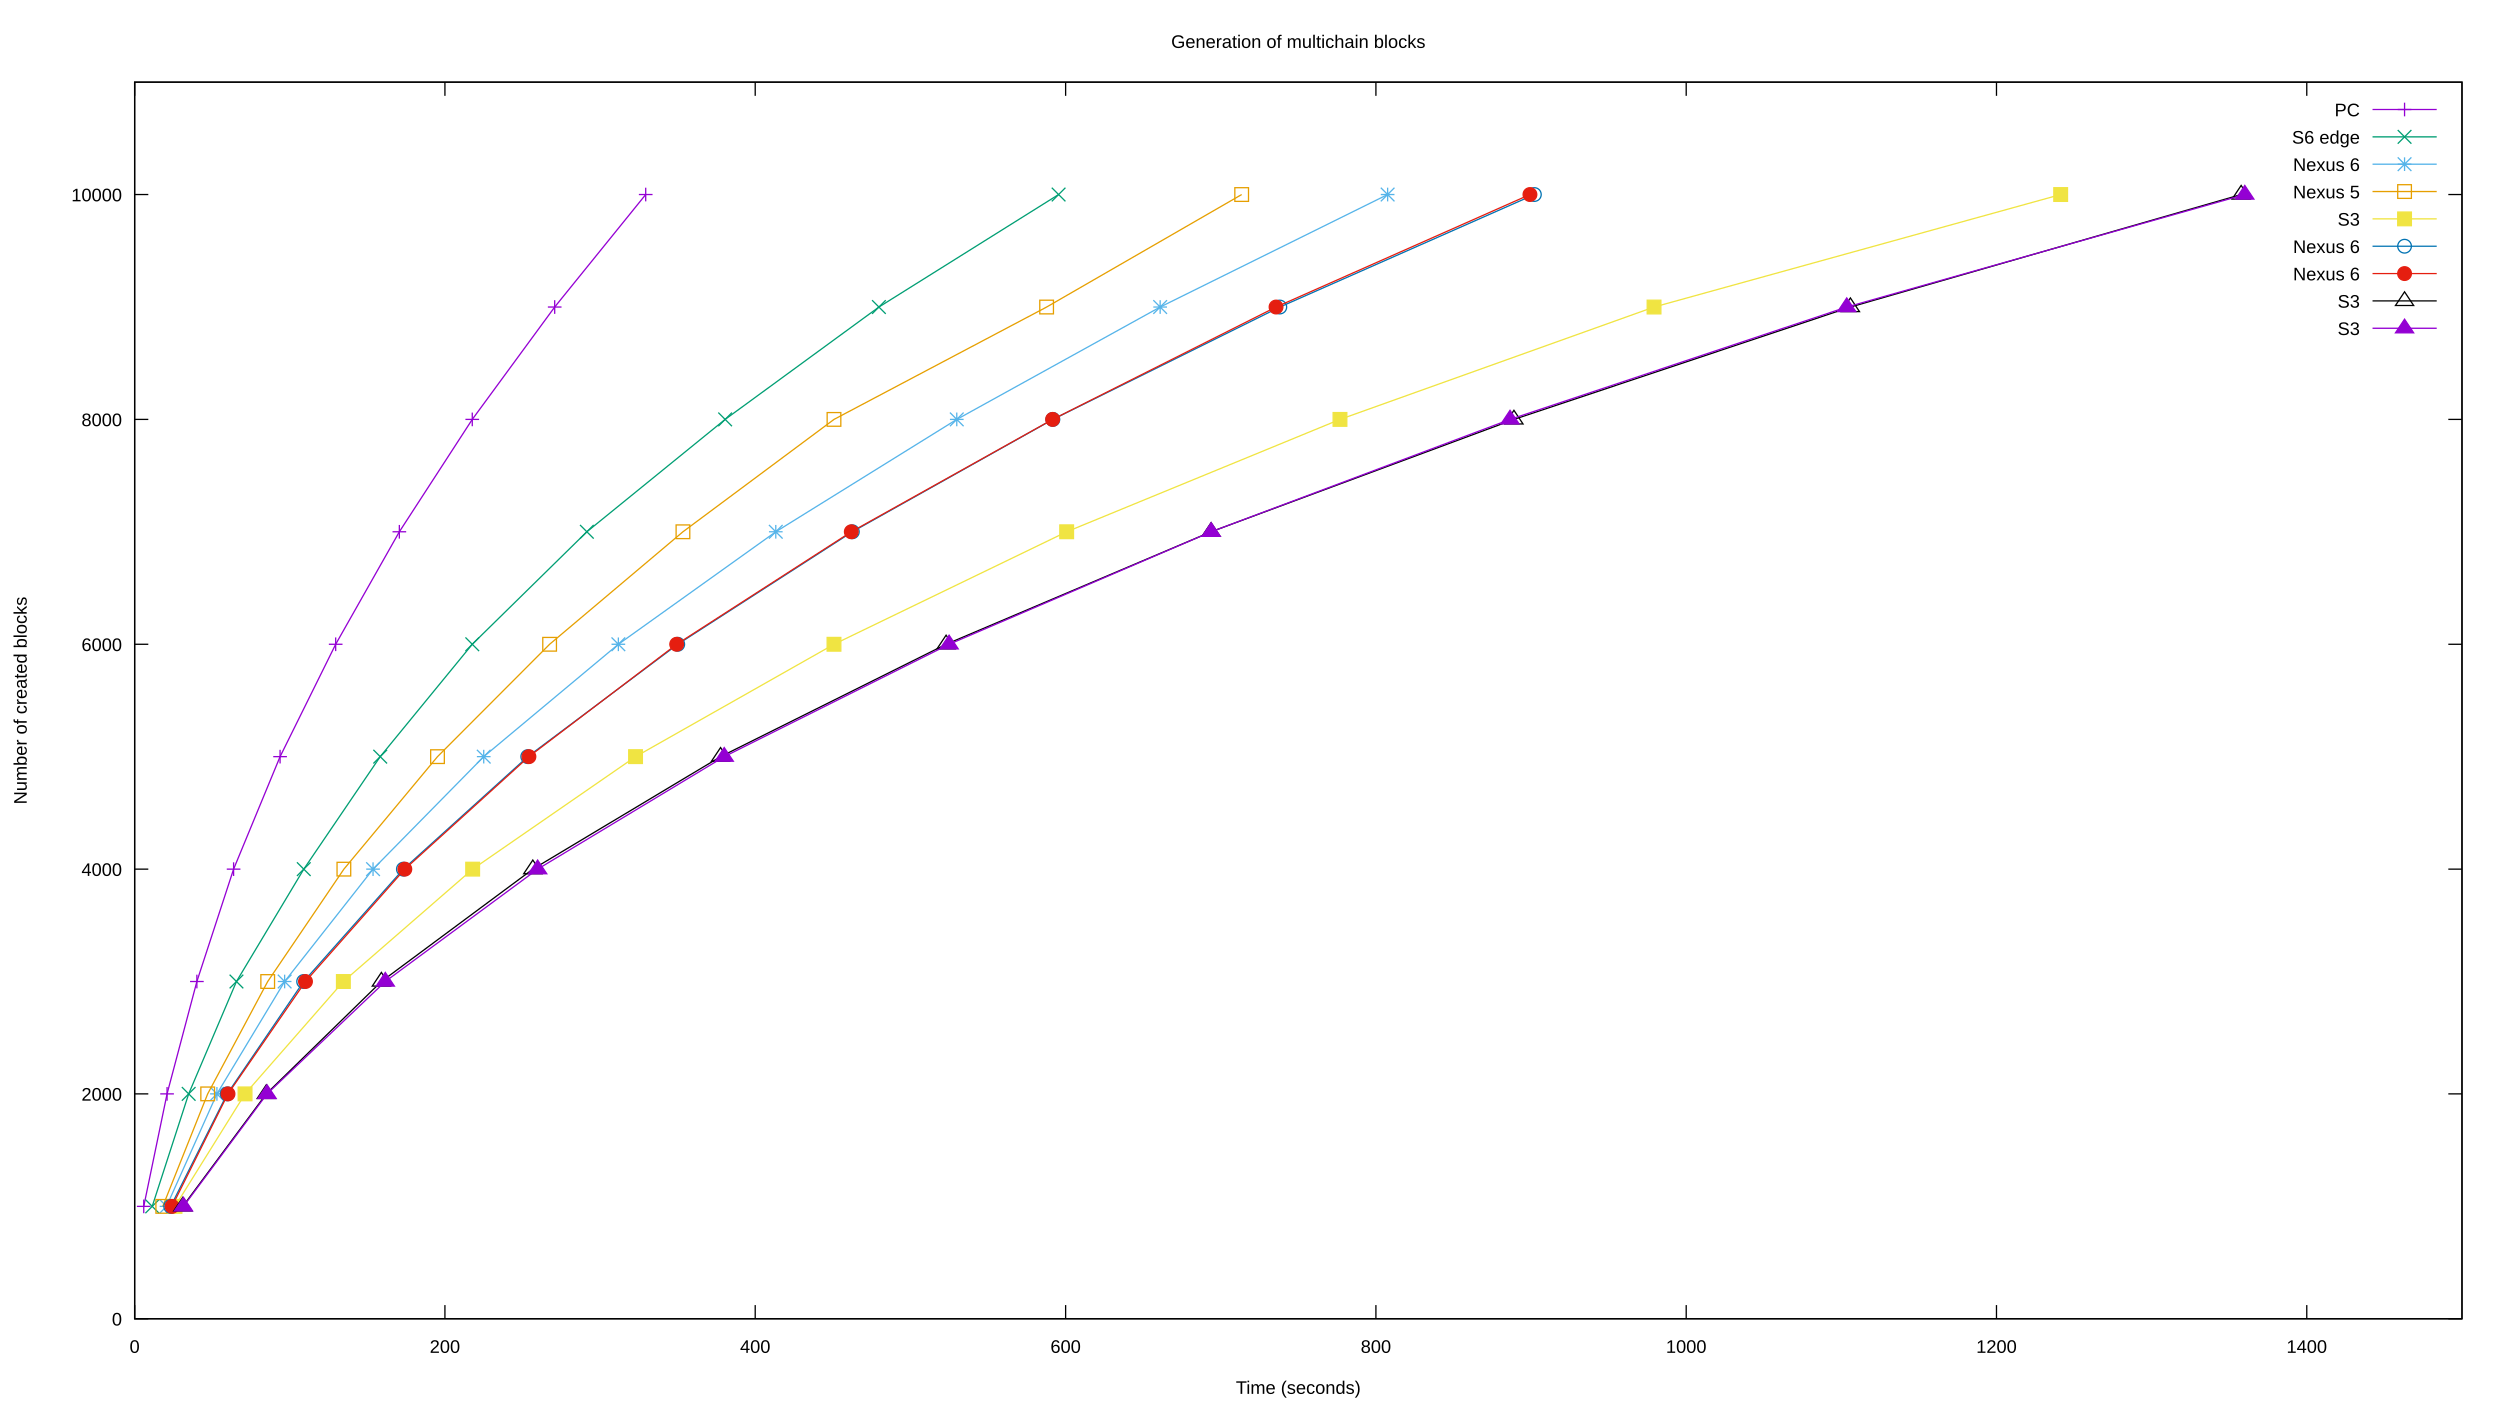
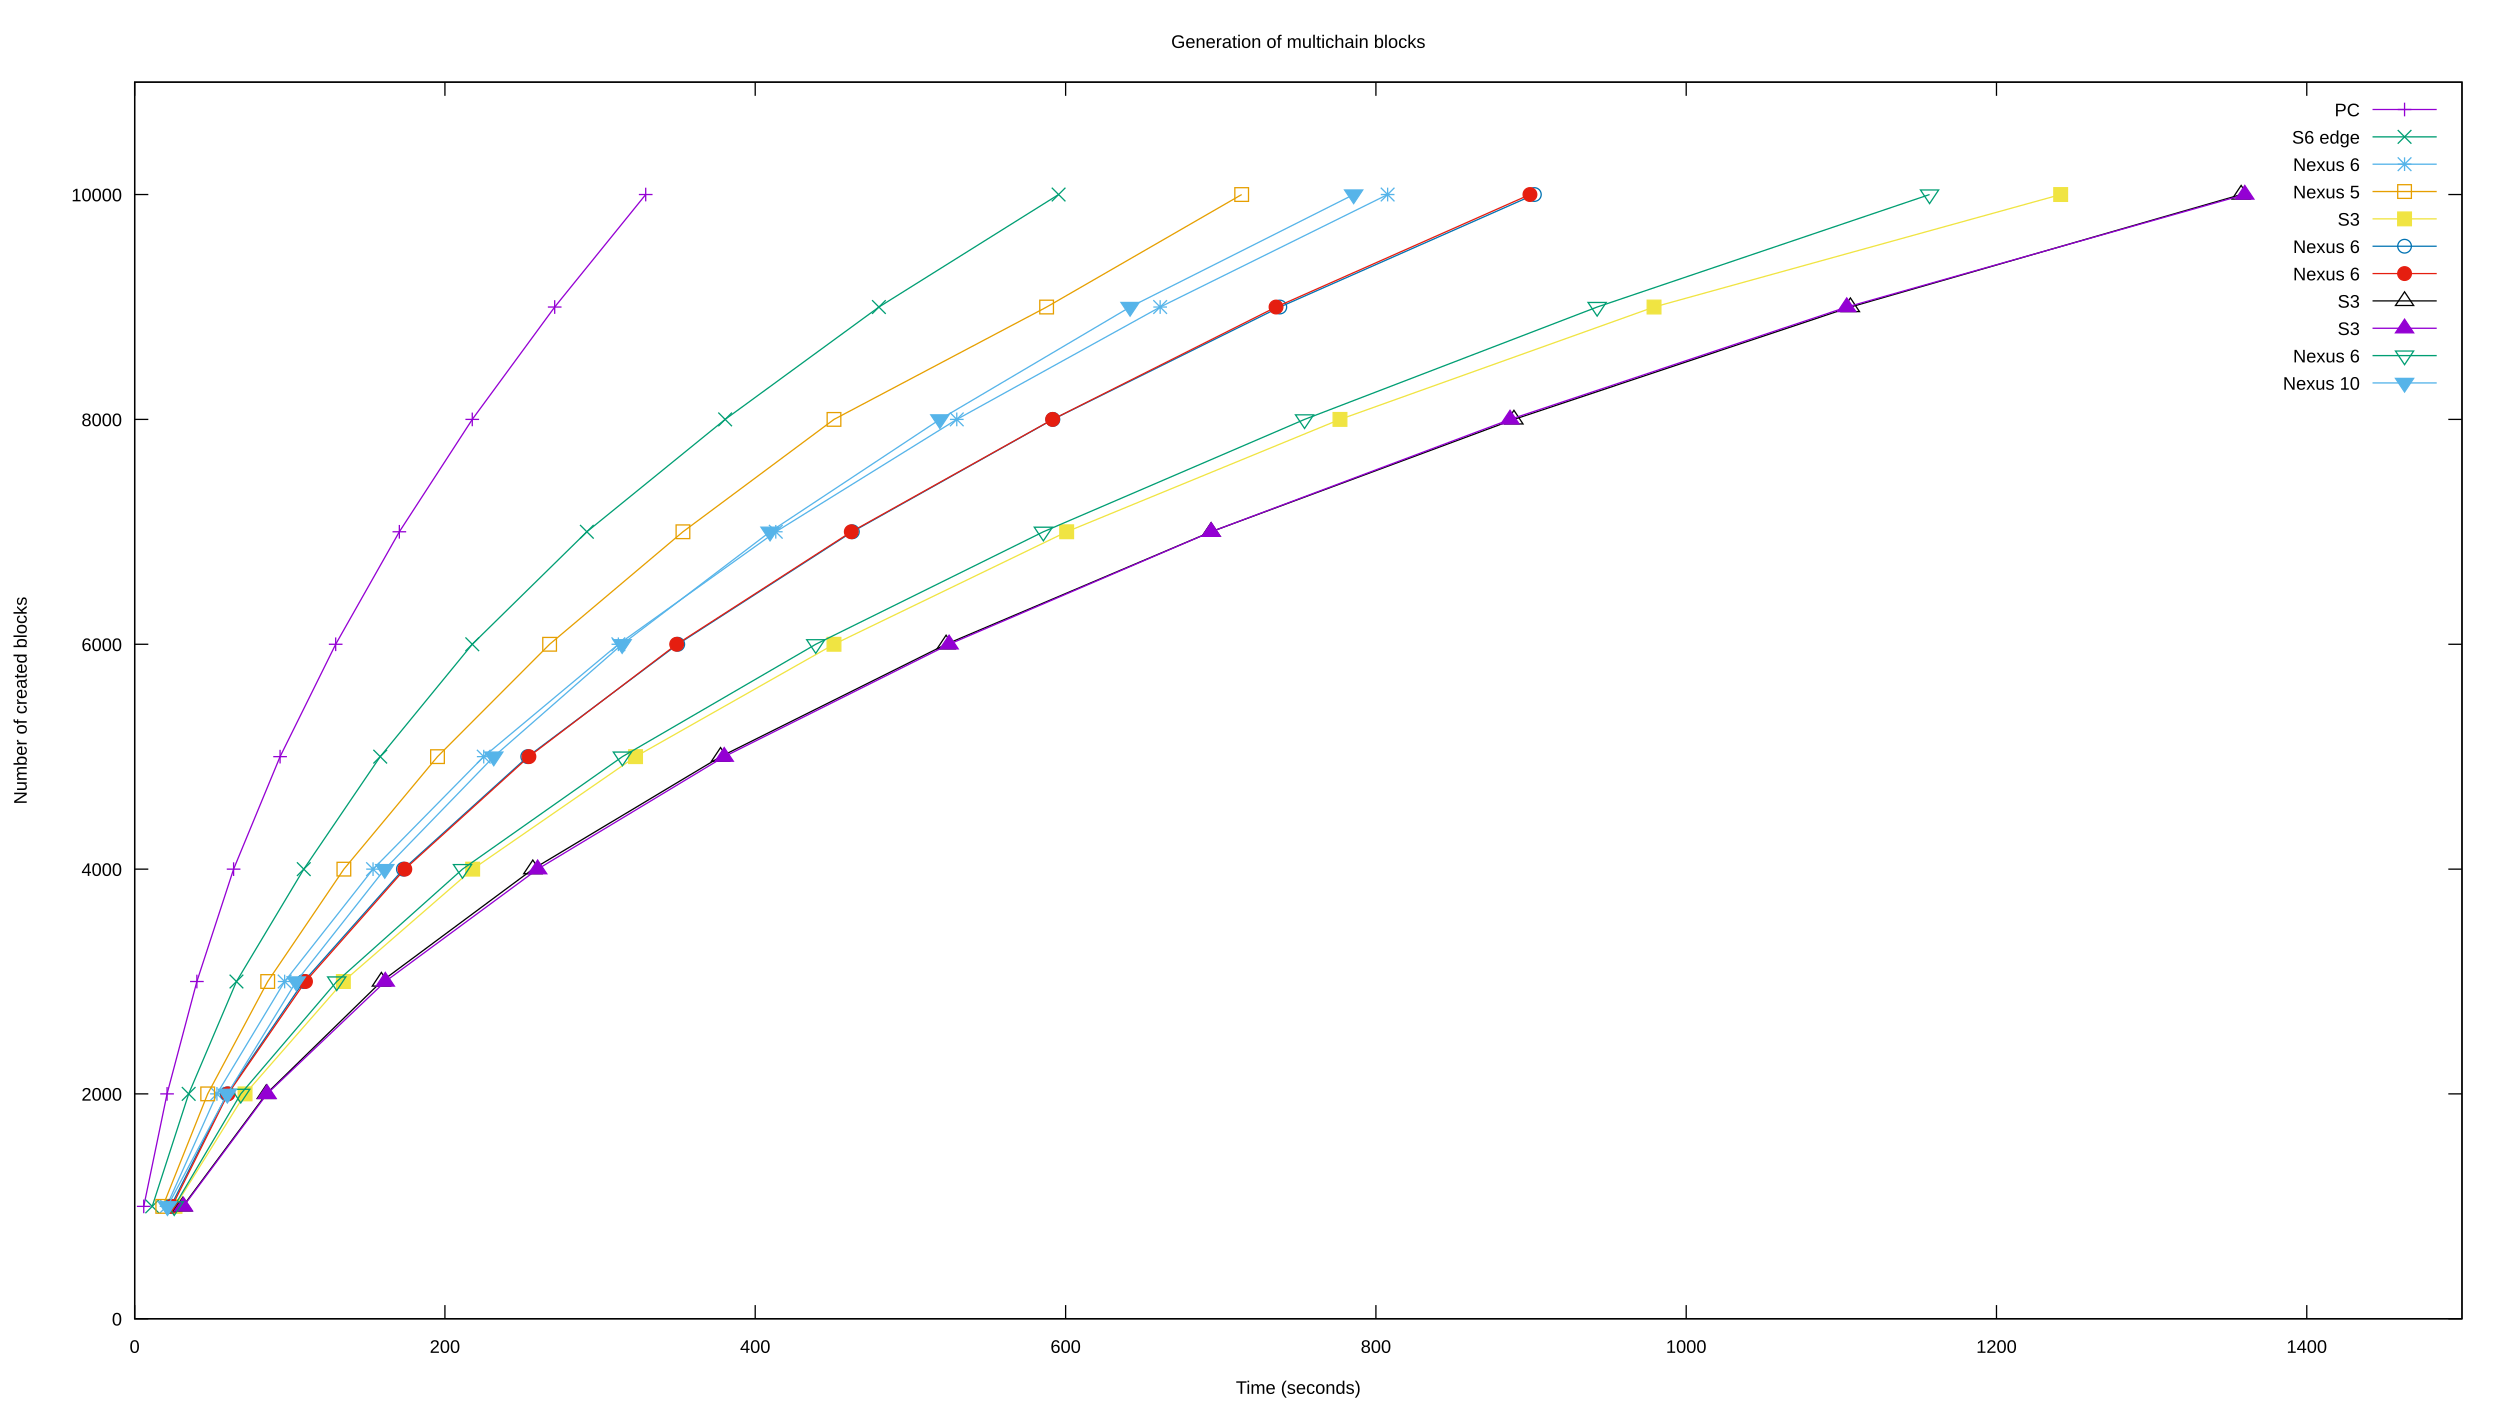
<svg xmlns="http://www.w3.org/2000/svg" xmlns:xlink="http://www.w3.org/1999/xlink" width="1920" height="1080" viewBox="0 0 1920 1080">
  <g id="gnuplot_canvas">
    <rect x="0" y="0" width="1920" height="1080" fill="none" />
    <defs>
      <circle id="gpDot" r="0.5" stroke-width="0.5" />
      <path id="gpPt0" stroke-width="0.190" stroke="currentColor" d="M-1,0 h2 M0,-1 v2" />
      <path id="gpPt1" stroke-width="0.190" stroke="currentColor" d="M-1,-1 L1,1 M1,-1 L-1,1" />
      <path id="gpPt2" stroke-width="0.190" stroke="currentColor" d="M-1,0 L1,0 M0,-1 L0,1 M-1,-1 L1,1 M-1,1 L1,-1" />
      <rect id="gpPt3" stroke-width="0.190" stroke="currentColor" x="-1" y="-1" width="2" height="2" />
      <rect id="gpPt4" stroke-width="0.190" stroke="currentColor" fill="currentColor" x="-1" y="-1" width="2" height="2" />
      <circle id="gpPt5" stroke-width="0.190" stroke="currentColor" cx="0" cy="0" r="1" />
      <use xlink:href="#gpPt5" id="gpPt6" fill="currentColor" stroke="none" />
      <path id="gpPt7" stroke-width="0.190" stroke="currentColor" d="M0,-1.33 L-1.33,0.67 L1.33,0.67 z" />
      <use xlink:href="#gpPt7" id="gpPt8" fill="currentColor" stroke="none" />
      <use xlink:href="#gpPt7" id="gpPt9" stroke="currentColor" transform="rotate(180)" />
      <use xlink:href="#gpPt9" id="gpPt10" fill="currentColor" stroke="none" />
      <use xlink:href="#gpPt3" id="gpPt11" stroke="currentColor" transform="rotate(45)" />
      <use xlink:href="#gpPt11" id="gpPt12" fill="currentColor" stroke="none" />
      <path id="gpPt13" stroke-width="0.190" stroke="currentColor" d="M0,1.330 L1.265,0.411 L0.782,-1.067 L-0.782,-1.076 L-1.265,0.411 z" />
      <use xlink:href="#gpPt13" id="gpPt14" fill="currentColor" stroke="none" />
      <filter id="textbox" filterUnits="objectBoundingBox" x="0" y="0" height="1" width="1">
        <feFlood flood-color="white" flood-opacity="1" result="bgnd" />
        <feComposite in="SourceGraphic" in2="bgnd" operator="atop" />
      </filter>
      <filter id="greybox" filterUnits="objectBoundingBox" x="0" y="0" height="1" width="1">
        <feFlood flood-color="lightgrey" flood-opacity="1" result="grey" />
        <feComposite in="SourceGraphic" in2="grey" operator="atop" />
      </filter>
    </defs>
    <g fill="none" color="white" stroke="currentColor" stroke-width="1.00" stroke-linecap="butt" stroke-linejoin="miter">
</g>
    <g fill="none" color="black" stroke="currentColor" stroke-width="1.00" stroke-linecap="butt" stroke-linejoin="miter">
      <path stroke="black" d="M103.4,1012.8 L113.9,1012.8 M1890.8,1012.8 L1880.3,1012.8  " />
      <g transform="translate(93.7,1018.0)" stroke="none" fill="black" font-family="Arial" font-size="14.00" text-anchor="end">
        <text>
          <tspan font-family="Arial"> 0</tspan>
        </text>
      </g>
    </g>
    <g fill="none" color="black" stroke="currentColor" stroke-width="1.00" stroke-linecap="butt" stroke-linejoin="miter">
      <path stroke="black" d="M103.4,840.1 L113.9,840.1 M1890.8,840.1 L1880.3,840.1  " />
      <g transform="translate(93.7,845.3)" stroke="none" fill="black" font-family="Arial" font-size="14.00" text-anchor="end">
        <text>
          <tspan font-family="Arial"> 2000</tspan>
        </text>
      </g>
    </g>
    <g fill="none" color="black" stroke="currentColor" stroke-width="1.00" stroke-linecap="butt" stroke-linejoin="miter">
      <path stroke="black" d="M103.4,667.5 L113.9,667.5 M1890.8,667.5 L1880.3,667.5  " />
      <g transform="translate(93.7,672.7)" stroke="none" fill="black" font-family="Arial" font-size="14.00" text-anchor="end">
        <text>
          <tspan font-family="Arial"> 4000</tspan>
        </text>
      </g>
    </g>
    <g fill="none" color="black" stroke="currentColor" stroke-width="1.00" stroke-linecap="butt" stroke-linejoin="miter">
      <path stroke="black" d="M103.4,494.8 L113.9,494.8 M1890.8,494.8 L1880.3,494.8  " />
      <g transform="translate(93.7,500.0)" stroke="none" fill="black" font-family="Arial" font-size="14.00" text-anchor="end">
        <text>
          <tspan font-family="Arial"> 6000</tspan>
        </text>
      </g>
    </g>
    <g fill="none" color="black" stroke="currentColor" stroke-width="1.00" stroke-linecap="butt" stroke-linejoin="miter">
      <path stroke="black" d="M103.4,322.1 L113.9,322.1 M1890.8,322.1 L1880.3,322.1  " />
      <g transform="translate(93.7,327.3)" stroke="none" fill="black" font-family="Arial" font-size="14.00" text-anchor="end">
        <text>
          <tspan font-family="Arial"> 8000</tspan>
        </text>
      </g>
    </g>
    <g fill="none" color="black" stroke="currentColor" stroke-width="1.00" stroke-linecap="butt" stroke-linejoin="miter">
      <path stroke="black" d="M103.4,149.4 L113.9,149.4 M1890.8,149.4 L1880.3,149.4  " />
      <g transform="translate(93.7,154.6)" stroke="none" fill="black" font-family="Arial" font-size="14.00" text-anchor="end">
        <text>
          <tspan font-family="Arial"> 10000</tspan>
        </text>
      </g>
    </g>
    <g fill="none" color="black" stroke="currentColor" stroke-width="1.00" stroke-linecap="butt" stroke-linejoin="miter">
      <path stroke="black" d="M103.4,1012.8 L103.4,1002.3 M103.4,63.1 L103.4,73.6  " />
      <g transform="translate(103.4,1039.0)" stroke="none" fill="black" font-family="Arial" font-size="14.00" text-anchor="middle">
        <text>
          <tspan font-family="Arial"> 0</tspan>
        </text>
      </g>
    </g>
    <g fill="none" color="black" stroke="currentColor" stroke-width="1.00" stroke-linecap="butt" stroke-linejoin="miter">
      <path stroke="black" d="M341.7,1012.8 L341.7,1002.3 M341.7,63.1 L341.7,73.6  " />
      <g transform="translate(341.7,1039.0)" stroke="none" fill="black" font-family="Arial" font-size="14.00" text-anchor="middle">
        <text>
          <tspan font-family="Arial"> 200</tspan>
        </text>
      </g>
    </g>
    <g fill="none" color="black" stroke="currentColor" stroke-width="1.00" stroke-linecap="butt" stroke-linejoin="miter">
      <path stroke="black" d="M580.0,1012.8 L580.0,1002.3 M580.0,63.1 L580.0,73.6  " />
      <g transform="translate(580.0,1039.0)" stroke="none" fill="black" font-family="Arial" font-size="14.00" text-anchor="middle">
        <text>
          <tspan font-family="Arial"> 400</tspan>
        </text>
      </g>
    </g>
    <g fill="none" color="black" stroke="currentColor" stroke-width="1.00" stroke-linecap="butt" stroke-linejoin="miter">
      <path stroke="black" d="M818.4,1012.8 L818.4,1002.3 M818.4,63.1 L818.4,73.6  " />
      <g transform="translate(818.4,1039.0)" stroke="none" fill="black" font-family="Arial" font-size="14.00" text-anchor="middle">
        <text>
          <tspan font-family="Arial"> 600</tspan>
        </text>
      </g>
    </g>
    <g fill="none" color="black" stroke="currentColor" stroke-width="1.00" stroke-linecap="butt" stroke-linejoin="miter">
      <path stroke="black" d="M1056.7,1012.8 L1056.7,1002.3 M1056.7,63.1 L1056.7,73.6  " />
      <g transform="translate(1056.7,1039.0)" stroke="none" fill="black" font-family="Arial" font-size="14.00" text-anchor="middle">
        <text>
          <tspan font-family="Arial"> 800</tspan>
        </text>
      </g>
    </g>
    <g fill="none" color="black" stroke="currentColor" stroke-width="1.00" stroke-linecap="butt" stroke-linejoin="miter">
      <path stroke="black" d="M1295.0,1012.8 L1295.0,1002.3 M1295.0,63.1 L1295.0,73.6  " />
      <g transform="translate(1295.0,1039.0)" stroke="none" fill="black" font-family="Arial" font-size="14.00" text-anchor="middle">
        <text>
          <tspan font-family="Arial"> 1000</tspan>
        </text>
      </g>
    </g>
    <g fill="none" color="black" stroke="currentColor" stroke-width="1.00" stroke-linecap="butt" stroke-linejoin="miter">
      <path stroke="black" d="M1533.3,1012.8 L1533.3,1002.3 M1533.3,63.1 L1533.3,73.6  " />
      <g transform="translate(1533.3,1039.0)" stroke="none" fill="black" font-family="Arial" font-size="14.00" text-anchor="middle">
        <text>
          <tspan font-family="Arial"> 1200</tspan>
        </text>
      </g>
    </g>
    <g fill="none" color="black" stroke="currentColor" stroke-width="1.00" stroke-linecap="butt" stroke-linejoin="miter">
      <path stroke="black" d="M1771.6,1012.8 L1771.6,1002.3 M1771.6,63.1 L1771.6,73.6  " />
      <g transform="translate(1771.6,1039.0)" stroke="none" fill="black" font-family="Arial" font-size="14.00" text-anchor="middle">
        <text>
          <tspan font-family="Arial"> 1400</tspan>
        </text>
      </g>
    </g>
    <g fill="none" color="black" stroke="currentColor" stroke-width="1.00" stroke-linecap="butt" stroke-linejoin="miter">
</g>
    <g fill="none" color="black" stroke="currentColor" stroke-width="1.00" stroke-linecap="butt" stroke-linejoin="miter">
      <path stroke="black" d="M103.4,63.1 L103.4,1012.8 L1890.8,1012.8 L1890.8,63.1 L103.4,63.1 Z  " />
    </g>
    <g fill="none" color="black" stroke="currentColor" stroke-width="1.00" stroke-linecap="butt" stroke-linejoin="miter">
      <g transform="translate(20.5,538.0) rotate(270)" stroke="none" fill="black" font-family="Arial" font-size="14.00" text-anchor="middle">
        <text>
          <tspan font-family="Arial">Number of created blocks</tspan>
        </text>
      </g>
    </g>
    <g fill="none" color="black" stroke="currentColor" stroke-width="1.00" stroke-linecap="butt" stroke-linejoin="miter">
      <g transform="translate(997.1,1070.5)" stroke="none" fill="black" font-family="Arial" font-size="14.00" text-anchor="middle">
        <text>
          <tspan font-family="Arial">Time (seconds)</tspan>
        </text>
      </g>
    </g>
    <g fill="none" color="black" stroke="currentColor" stroke-width="1.00" stroke-linecap="butt" stroke-linejoin="miter">
      <g transform="translate(997.1,36.8)" stroke="none" fill="black" font-family="Arial" font-size="14.00" text-anchor="middle">
        <text>
          <tspan font-family="Arial">Generation of multichain blocks</tspan>
        </text>
      </g>
    </g>
    <g id="gnuplot_plot_1">
      <g fill="none" color="black" stroke="currentColor" stroke-width="1.00" stroke-linecap="butt" stroke-linejoin="miter">
        <g transform="translate(1812.4,89.3)" stroke="none" fill="black" font-family="Arial" font-size="14.00" text-anchor="end">
          <text>
            <tspan font-family="Arial">PC</tspan>
          </text>
        </g>
      </g>
      <g fill="none" color="black" stroke="currentColor" stroke-width="1.00" stroke-linecap="butt" stroke-linejoin="miter">
        <path stroke="rgb(148,   0, 211)" d="M1822.1,84.1 L1871.4,84.1 M110.4,926.5 L128.3,840.1 L151.2,753.8 L179.4,667.5 L215.1,581.1 L257.8,494.8   L306.7,408.4 L362.7,322.1 L426.0,235.8 L495.9,149.4  " />
        <use xlink:href="#gpPt0" transform="translate(110.4,926.5) scale(5.25)" color="rgb(148,   0, 211)" />
        <use xlink:href="#gpPt0" transform="translate(128.3,840.1) scale(5.25)" color="rgb(148,   0, 211)" />
        <use xlink:href="#gpPt0" transform="translate(151.2,753.8) scale(5.25)" color="rgb(148,   0, 211)" />
        <use xlink:href="#gpPt0" transform="translate(179.4,667.5) scale(5.25)" color="rgb(148,   0, 211)" />
        <use xlink:href="#gpPt0" transform="translate(215.1,581.1) scale(5.25)" color="rgb(148,   0, 211)" />
        <use xlink:href="#gpPt0" transform="translate(257.8,494.8) scale(5.25)" color="rgb(148,   0, 211)" />
        <use xlink:href="#gpPt0" transform="translate(306.7,408.4) scale(5.25)" color="rgb(148,   0, 211)" />
        <use xlink:href="#gpPt0" transform="translate(362.7,322.1) scale(5.25)" color="rgb(148,   0, 211)" />
        <use xlink:href="#gpPt0" transform="translate(426.0,235.8) scale(5.25)" color="rgb(148,   0, 211)" />
        <use xlink:href="#gpPt0" transform="translate(495.9,149.4) scale(5.25)" color="rgb(148,   0, 211)" />
        <use xlink:href="#gpPt0" transform="translate(1846.7,84.1) scale(5.25)" color="rgb(148,   0, 211)" />
      </g>
    </g>
    <g id="gnuplot_plot_2">
      <g fill="none" color="black" stroke="currentColor" stroke-width="1.00" stroke-linecap="butt" stroke-linejoin="miter">
        <g transform="translate(1812.4,110.3)" stroke="none" fill="black" font-family="Arial" font-size="14.00" text-anchor="end">
          <text>
            <tspan font-family="Arial">S6 edge</tspan>
          </text>
        </g>
      </g>
      <g fill="none" color="black" stroke="currentColor" stroke-width="1.00" stroke-linecap="butt" stroke-linejoin="miter">
        <path stroke="rgb(  0, 158, 115)" d="M1822.1,105.1 L1871.4,105.1 M116.9,926.5 L144.9,840.1 L181.6,753.8 L233.3,667.5 L292.0,581.1 L362.7,494.8   L450.7,408.4 L556.9,322.1 L675.0,235.8 L813.0,149.4  " />
        <use xlink:href="#gpPt1" transform="translate(116.9,926.5) scale(5.25)" color="rgb(  0, 158, 115)" />
        <use xlink:href="#gpPt1" transform="translate(144.9,840.1) scale(5.25)" color="rgb(  0, 158, 115)" />
        <use xlink:href="#gpPt1" transform="translate(181.6,753.8) scale(5.25)" color="rgb(  0, 158, 115)" />
        <use xlink:href="#gpPt1" transform="translate(233.3,667.5) scale(5.25)" color="rgb(  0, 158, 115)" />
        <use xlink:href="#gpPt1" transform="translate(292.0,581.1) scale(5.25)" color="rgb(  0, 158, 115)" />
        <use xlink:href="#gpPt1" transform="translate(362.7,494.8) scale(5.25)" color="rgb(  0, 158, 115)" />
        <use xlink:href="#gpPt1" transform="translate(450.7,408.4) scale(5.25)" color="rgb(  0, 158, 115)" />
        <use xlink:href="#gpPt1" transform="translate(556.9,322.1) scale(5.25)" color="rgb(  0, 158, 115)" />
        <use xlink:href="#gpPt1" transform="translate(675.0,235.8) scale(5.25)" color="rgb(  0, 158, 115)" />
        <use xlink:href="#gpPt1" transform="translate(813.0,149.4) scale(5.25)" color="rgb(  0, 158, 115)" />
        <use xlink:href="#gpPt1" transform="translate(1846.7,105.1) scale(5.25)" color="rgb(  0, 158, 115)" />
      </g>
    </g>
    <g id="gnuplot_plot_3">
      <g fill="none" color="black" stroke="currentColor" stroke-width="1.00" stroke-linecap="butt" stroke-linejoin="miter">
        <g transform="translate(1812.4,131.3)" stroke="none" fill="black" font-family="Arial" font-size="14.00" text-anchor="end">
          <text>
            <tspan font-family="Arial">Nexus 6</tspan>
          </text>
        </g>
      </g>
      <g fill="none" color="black" stroke="currentColor" stroke-width="1.00" stroke-linecap="butt" stroke-linejoin="miter">
        <path stroke="rgb( 86, 180, 233)" d="M1822.1,126.1 L1871.4,126.1 M127.9,926.5 L166.6,840.1 L218.6,753.8 L286.5,667.5 L371.5,581.1 L474.9,494.8   L595.8,408.4 L734.8,322.1 L891.0,235.8 L1065.7,149.4  " />
        <use xlink:href="#gpPt2" transform="translate(127.9,926.5) scale(5.25)" color="rgb( 86, 180, 233)" />
        <use xlink:href="#gpPt2" transform="translate(166.6,840.1) scale(5.25)" color="rgb( 86, 180, 233)" />
        <use xlink:href="#gpPt2" transform="translate(218.6,753.8) scale(5.25)" color="rgb( 86, 180, 233)" />
        <use xlink:href="#gpPt2" transform="translate(286.5,667.5) scale(5.25)" color="rgb( 86, 180, 233)" />
        <use xlink:href="#gpPt2" transform="translate(371.5,581.1) scale(5.25)" color="rgb( 86, 180, 233)" />
        <use xlink:href="#gpPt2" transform="translate(474.9,494.8) scale(5.25)" color="rgb( 86, 180, 233)" />
        <use xlink:href="#gpPt2" transform="translate(595.8,408.4) scale(5.25)" color="rgb( 86, 180, 233)" />
        <use xlink:href="#gpPt2" transform="translate(734.8,322.1) scale(5.25)" color="rgb( 86, 180, 233)" />
        <use xlink:href="#gpPt2" transform="translate(891.0,235.8) scale(5.25)" color="rgb( 86, 180, 233)" />
        <use xlink:href="#gpPt2" transform="translate(1065.7,149.4) scale(5.25)" color="rgb( 86, 180, 233)" />
        <use xlink:href="#gpPt2" transform="translate(1846.7,126.1) scale(5.25)" color="rgb( 86, 180, 233)" />
      </g>
    </g>
    <g id="gnuplot_plot_4">
      <g fill="none" color="black" stroke="currentColor" stroke-width="1.00" stroke-linecap="butt" stroke-linejoin="miter">
        <g transform="translate(1812.4,152.3)" stroke="none" fill="black" font-family="Arial" font-size="14.00" text-anchor="end">
          <text>
            <tspan font-family="Arial">Nexus 5</tspan>
          </text>
        </g>
      </g>
      <g fill="none" color="black" stroke="currentColor" stroke-width="1.00" stroke-linecap="butt" stroke-linejoin="miter">
        <path stroke="rgb(230, 159,   0)" d="M1822.1,147.1 L1871.4,147.1 M125.0,926.5 L159.5,840.1 L205.6,753.8 L264.1,667.5 L336.0,581.1 L422.1,494.8   L524.5,408.4 L640.5,322.1 L803.8,235.8 L953.6,149.4  " />
        <use xlink:href="#gpPt3" transform="translate(125.0,926.5) scale(5.25)" color="rgb(230, 159,   0)" />
        <use xlink:href="#gpPt3" transform="translate(159.5,840.1) scale(5.25)" color="rgb(230, 159,   0)" />
        <use xlink:href="#gpPt3" transform="translate(205.6,753.8) scale(5.25)" color="rgb(230, 159,   0)" />
        <use xlink:href="#gpPt3" transform="translate(264.1,667.5) scale(5.25)" color="rgb(230, 159,   0)" />
        <use xlink:href="#gpPt3" transform="translate(336.0,581.1) scale(5.25)" color="rgb(230, 159,   0)" />
        <use xlink:href="#gpPt3" transform="translate(422.1,494.8) scale(5.25)" color="rgb(230, 159,   0)" />
        <use xlink:href="#gpPt3" transform="translate(524.5,408.4) scale(5.25)" color="rgb(230, 159,   0)" />
        <use xlink:href="#gpPt3" transform="translate(640.5,322.1) scale(5.25)" color="rgb(230, 159,   0)" />
        <use xlink:href="#gpPt3" transform="translate(803.8,235.8) scale(5.25)" color="rgb(230, 159,   0)" />
        <use xlink:href="#gpPt3" transform="translate(953.6,149.4) scale(5.25)" color="rgb(230, 159,   0)" />
        <use xlink:href="#gpPt3" transform="translate(1846.7,147.1) scale(5.25)" color="rgb(230, 159,   0)" />
      </g>
    </g>
    <g id="gnuplot_plot_5">
      <g fill="none" color="black" stroke="currentColor" stroke-width="1.00" stroke-linecap="butt" stroke-linejoin="miter">
        <g transform="translate(1812.4,173.3)" stroke="none" fill="black" font-family="Arial" font-size="14.00" text-anchor="end">
          <text>
            <tspan font-family="Arial">S3</tspan>
          </text>
        </g>
      </g>
      <g fill="none" color="black" stroke="currentColor" stroke-width="1.00" stroke-linecap="butt" stroke-linejoin="miter">
        <path stroke="rgb(240, 228,  66)" d="M1822.1,168.1 L1871.4,168.1 M134.4,926.5 L188.2,840.1 L263.7,753.8 L363.0,667.5 L488.1,581.1 L640.5,494.8   L819.2,408.4 L1029.1,322.1 L1270.3,235.8 L1582.6,149.4  " />
        <use xlink:href="#gpPt4" transform="translate(134.4,926.5) scale(5.25)" color="rgb(240, 228,  66)" />
        <use xlink:href="#gpPt4" transform="translate(188.2,840.1) scale(5.25)" color="rgb(240, 228,  66)" />
        <use xlink:href="#gpPt4" transform="translate(263.7,753.8) scale(5.25)" color="rgb(240, 228,  66)" />
        <use xlink:href="#gpPt4" transform="translate(363.0,667.5) scale(5.25)" color="rgb(240, 228,  66)" />
        <use xlink:href="#gpPt4" transform="translate(488.1,581.1) scale(5.25)" color="rgb(240, 228,  66)" />
        <use xlink:href="#gpPt4" transform="translate(640.5,494.8) scale(5.25)" color="rgb(240, 228,  66)" />
        <use xlink:href="#gpPt4" transform="translate(819.2,408.4) scale(5.25)" color="rgb(240, 228,  66)" />
        <use xlink:href="#gpPt4" transform="translate(1029.1,322.1) scale(5.25)" color="rgb(240, 228,  66)" />
        <use xlink:href="#gpPt4" transform="translate(1270.3,235.8) scale(5.25)" color="rgb(240, 228,  66)" />
        <use xlink:href="#gpPt4" transform="translate(1582.6,149.4) scale(5.25)" color="rgb(240, 228,  66)" />
        <use xlink:href="#gpPt4" transform="translate(1846.7,168.1) scale(5.25)" color="rgb(240, 228,  66)" />
      </g>
    </g>
    <g id="gnuplot_plot_6">
      <g fill="none" color="black" stroke="currentColor" stroke-width="1.00" stroke-linecap="butt" stroke-linejoin="miter">
        <g transform="translate(1812.4,194.3)" stroke="none" fill="black" font-family="Arial" font-size="14.00" text-anchor="end">
          <text>
            <tspan font-family="Arial">Nexus 6</tspan>
          </text>
        </g>
      </g>
      <g fill="none" color="black" stroke="currentColor" stroke-width="1.00" stroke-linecap="butt" stroke-linejoin="miter">
        <path stroke="rgb(  0, 114, 178)" d="M1822.1,189.1 L1871.4,189.1 M131.1,926.5 L174.5,840.1 L233.2,753.8 L309.8,667.5 L405.3,581.1 L520.5,494.8   L654.6,408.4 L808.6,322.1 L982.9,235.8 L1178.4,149.4  " />
        <use xlink:href="#gpPt5" transform="translate(131.1,926.5) scale(5.25)" color="rgb(  0, 114, 178)" />
        <use xlink:href="#gpPt5" transform="translate(174.5,840.1) scale(5.25)" color="rgb(  0, 114, 178)" />
        <use xlink:href="#gpPt5" transform="translate(233.2,753.8) scale(5.25)" color="rgb(  0, 114, 178)" />
        <use xlink:href="#gpPt5" transform="translate(309.8,667.5) scale(5.25)" color="rgb(  0, 114, 178)" />
        <use xlink:href="#gpPt5" transform="translate(405.3,581.1) scale(5.25)" color="rgb(  0, 114, 178)" />
        <use xlink:href="#gpPt5" transform="translate(520.5,494.8) scale(5.25)" color="rgb(  0, 114, 178)" />
        <use xlink:href="#gpPt5" transform="translate(654.6,408.4) scale(5.25)" color="rgb(  0, 114, 178)" />
        <use xlink:href="#gpPt5" transform="translate(808.6,322.1) scale(5.25)" color="rgb(  0, 114, 178)" />
        <use xlink:href="#gpPt5" transform="translate(982.9,235.8) scale(5.25)" color="rgb(  0, 114, 178)" />
        <use xlink:href="#gpPt5" transform="translate(1178.4,149.4) scale(5.25)" color="rgb(  0, 114, 178)" />
        <use xlink:href="#gpPt5" transform="translate(1846.7,189.1) scale(5.25)" color="rgb(  0, 114, 178)" />
      </g>
    </g>
    <g id="gnuplot_plot_7">
      <g fill="none" color="black" stroke="currentColor" stroke-width="1.00" stroke-linecap="butt" stroke-linejoin="miter">
        <g transform="translate(1812.4,215.3)" stroke="none" fill="black" font-family="Arial" font-size="14.00" text-anchor="end">
          <text>
            <tspan font-family="Arial">Nexus 6</tspan>
          </text>
        </g>
      </g>
      <g fill="none" color="black" stroke="currentColor" stroke-width="1.00" stroke-linecap="butt" stroke-linejoin="miter">
        <path stroke="rgb(229,  30,  16)" d="M1822.1,210.1 L1871.4,210.1 M132.1,926.5 L175.1,840.1 L234.6,753.8 L310.9,667.5 L406.2,581.1 L519.7,494.8   L653.8,408.4 L808.4,322.1 L980.0,235.8 L1175.0,149.4  " />
        <use xlink:href="#gpPt6" transform="translate(132.1,926.5) scale(5.25)" color="rgb(229,  30,  16)" />
        <use xlink:href="#gpPt6" transform="translate(175.1,840.1) scale(5.25)" color="rgb(229,  30,  16)" />
        <use xlink:href="#gpPt6" transform="translate(234.6,753.8) scale(5.25)" color="rgb(229,  30,  16)" />
        <use xlink:href="#gpPt6" transform="translate(310.9,667.5) scale(5.25)" color="rgb(229,  30,  16)" />
        <use xlink:href="#gpPt6" transform="translate(406.2,581.1) scale(5.25)" color="rgb(229,  30,  16)" />
        <use xlink:href="#gpPt6" transform="translate(519.7,494.8) scale(5.25)" color="rgb(229,  30,  16)" />
        <use xlink:href="#gpPt6" transform="translate(653.8,408.4) scale(5.25)" color="rgb(229,  30,  16)" />
        <use xlink:href="#gpPt6" transform="translate(808.4,322.1) scale(5.25)" color="rgb(229,  30,  16)" />
        <use xlink:href="#gpPt6" transform="translate(980.0,235.8) scale(5.25)" color="rgb(229,  30,  16)" />
        <use xlink:href="#gpPt6" transform="translate(1175.0,149.4) scale(5.25)" color="rgb(229,  30,  16)" />
        <use xlink:href="#gpPt6" transform="translate(1846.7,210.1) scale(5.25)" color="rgb(229,  30,  16)" />
      </g>
    </g>
    <g id="gnuplot_plot_8">
      <g fill="none" color="black" stroke="currentColor" stroke-width="1.00" stroke-linecap="butt" stroke-linejoin="miter">
        <g transform="translate(1812.4,236.3)" stroke="none" fill="black" font-family="Arial" font-size="14.00" text-anchor="end">
          <text>
            <tspan font-family="Arial">S3</tspan>
          </text>
        </g>
      </g>
      <g fill="none" color="black" stroke="currentColor" stroke-width="1.00" stroke-linecap="butt" stroke-linejoin="miter">
        <path stroke="rgb(  0,   0,   0)" d="M1822.1,231.1 L1871.4,231.1 M140.4,926.5 L204.5,840.1 L292.9,753.8 L409.2,667.5 L553.4,581.1 L726.6,494.8   L930.1,408.4 L1162.7,322.1 L1421.1,235.8 L1721.2,149.4  " />
        <use xlink:href="#gpPt7" transform="translate(140.4,926.5) scale(5.25)" color="rgb(  0,   0,   0)" />
        <use xlink:href="#gpPt7" transform="translate(204.5,840.1) scale(5.25)" color="rgb(  0,   0,   0)" />
        <use xlink:href="#gpPt7" transform="translate(292.9,753.8) scale(5.25)" color="rgb(  0,   0,   0)" />
        <use xlink:href="#gpPt7" transform="translate(409.2,667.5) scale(5.25)" color="rgb(  0,   0,   0)" />
        <use xlink:href="#gpPt7" transform="translate(553.4,581.1) scale(5.25)" color="rgb(  0,   0,   0)" />
        <use xlink:href="#gpPt7" transform="translate(726.6,494.8) scale(5.25)" color="rgb(  0,   0,   0)" />
        <use xlink:href="#gpPt7" transform="translate(930.1,408.4) scale(5.25)" color="rgb(  0,   0,   0)" />
        <use xlink:href="#gpPt7" transform="translate(1162.7,322.1) scale(5.25)" color="rgb(  0,   0,   0)" />
        <use xlink:href="#gpPt7" transform="translate(1421.1,235.8) scale(5.25)" color="rgb(  0,   0,   0)" />
        <use xlink:href="#gpPt7" transform="translate(1721.2,149.4) scale(5.25)" color="rgb(  0,   0,   0)" />
        <use xlink:href="#gpPt7" transform="translate(1846.7,231.1) scale(5.25)" color="rgb(  0,   0,   0)" />
      </g>
    </g>
    <g id="gnuplot_plot_9">
      <g fill="none" color="black" stroke="currentColor" stroke-width="1.00" stroke-linecap="butt" stroke-linejoin="miter">
        <g transform="translate(1812.4,257.3)" stroke="none" fill="black" font-family="Arial" font-size="14.00" text-anchor="end">
          <text>
            <tspan font-family="Arial">S3</tspan>
          </text>
        </g>
      </g>
      <g fill="none" color="black" stroke="currentColor" stroke-width="1.00" stroke-linecap="butt" stroke-linejoin="miter">
        <path stroke="rgb(148,   0, 211)" d="M1822.1,252.1 L1871.4,252.1 M140.9,926.5 L205.1,840.1 L295.9,753.8 L412.9,667.5 L556.2,581.1 L728.9,494.8   L930.2,408.4 L1159.7,322.1 L1418.3,235.8 L1724.0,149.4  " />
        <use xlink:href="#gpPt8" transform="translate(140.9,926.5) scale(5.25)" color="rgb(148,   0, 211)" />
        <use xlink:href="#gpPt8" transform="translate(205.1,840.1) scale(5.25)" color="rgb(148,   0, 211)" />
        <use xlink:href="#gpPt8" transform="translate(295.9,753.8) scale(5.25)" color="rgb(148,   0, 211)" />
        <use xlink:href="#gpPt8" transform="translate(412.9,667.5) scale(5.25)" color="rgb(148,   0, 211)" />
        <use xlink:href="#gpPt8" transform="translate(556.2,581.1) scale(5.25)" color="rgb(148,   0, 211)" />
        <use xlink:href="#gpPt8" transform="translate(728.9,494.8) scale(5.25)" color="rgb(148,   0, 211)" />
        <use xlink:href="#gpPt8" transform="translate(930.2,408.4) scale(5.25)" color="rgb(148,   0, 211)" />
        <use xlink:href="#gpPt8" transform="translate(1159.7,322.1) scale(5.25)" color="rgb(148,   0, 211)" />
        <use xlink:href="#gpPt8" transform="translate(1418.3,235.8) scale(5.25)" color="rgb(148,   0, 211)" />
        <use xlink:href="#gpPt8" transform="translate(1724.0,149.4) scale(5.25)" color="rgb(148,   0, 211)" />
        <use xlink:href="#gpPt8" transform="translate(1846.7,252.1) scale(5.25)" color="rgb(148,   0, 211)" />
      </g>
    </g>
-     <g fill="none" color="white" stroke="rgb(148,   0, 211)" stroke-width="2.00" stroke-linecap="butt" stroke-linejoin="miter">
+     <g id="gnuplot_plot_10">
+       <g fill="none" color="black" stroke="currentColor" stroke-width="1.00" stroke-linecap="butt" stroke-linejoin="miter">
+         <g transform="translate(1812.4,278.3)" stroke="none" fill="black" font-family="Arial" font-size="14.00" text-anchor="end">
+           <text>
+             <tspan font-family="Arial">Nexus 6</tspan>
+           </text>
+         </g>
+       </g>
+       <g fill="none" color="black" stroke="currentColor" stroke-width="1.00" stroke-linecap="butt" stroke-linejoin="miter">
+         <path stroke="rgb(  0, 158, 115)" d="M1822.1,273.1 L1871.4,273.1 M133.8,926.5 L184.9,840.1 L258.6,753.8 L355.2,667.5 L478.0,581.1 L626.5,494.8   L801.3,408.4 L1001.9,322.1 L1226.6,235.8 L1481.9,149.4  " />
+         <use xlink:href="#gpPt9" transform="translate(133.8,926.5) scale(5.25)" color="rgb(  0, 158, 115)" />
+         <use xlink:href="#gpPt9" transform="translate(184.9,840.1) scale(5.25)" color="rgb(  0, 158, 115)" />
+         <use xlink:href="#gpPt9" transform="translate(258.6,753.8) scale(5.25)" color="rgb(  0, 158, 115)" />
+         <use xlink:href="#gpPt9" transform="translate(355.2,667.5) scale(5.25)" color="rgb(  0, 158, 115)" />
+         <use xlink:href="#gpPt9" transform="translate(478.0,581.1) scale(5.25)" color="rgb(  0, 158, 115)" />
+         <use xlink:href="#gpPt9" transform="translate(626.5,494.8) scale(5.25)" color="rgb(  0, 158, 115)" />
+         <use xlink:href="#gpPt9" transform="translate(801.3,408.4) scale(5.25)" color="rgb(  0, 158, 115)" />
+         <use xlink:href="#gpPt9" transform="translate(1001.9,322.1) scale(5.25)" color="rgb(  0, 158, 115)" />
+         <use xlink:href="#gpPt9" transform="translate(1226.6,235.8) scale(5.25)" color="rgb(  0, 158, 115)" />
+         <use xlink:href="#gpPt9" transform="translate(1481.9,149.4) scale(5.25)" color="rgb(  0, 158, 115)" />
+         <use xlink:href="#gpPt9" transform="translate(1846.7,273.1) scale(5.25)" color="rgb(  0, 158, 115)" />
+       </g>
+     </g>
+     <g id="gnuplot_plot_11">
+       <g fill="none" color="black" stroke="currentColor" stroke-width="1.00" stroke-linecap="butt" stroke-linejoin="miter">
+         <g transform="translate(1812.4,299.3)" stroke="none" fill="black" font-family="Arial" font-size="14.00" text-anchor="end">
+           <text>
+             <tspan font-family="Arial">Nexus 10</tspan>
+           </text>
+         </g>
+       </g>
+       <g fill="none" color="black" stroke="currentColor" stroke-width="1.00" stroke-linecap="butt" stroke-linejoin="miter">
+         <path stroke="rgb( 86, 180, 233)" d="M1822.1,294.1 L1871.4,294.1 M128.6,926.5 L174.6,840.1 L227.5,753.8 L295.5,667.5 L379.2,581.1 L477.8,494.8   L591.4,408.4 L721.8,322.1 L867.9,235.8 L1039.6,149.4  " />
+         <use xlink:href="#gpPt10" transform="translate(128.6,926.5) scale(5.25)" color="rgb( 86, 180, 233)" />
+         <use xlink:href="#gpPt10" transform="translate(174.6,840.1) scale(5.25)" color="rgb( 86, 180, 233)" />
+         <use xlink:href="#gpPt10" transform="translate(227.5,753.8) scale(5.25)" color="rgb( 86, 180, 233)" />
+         <use xlink:href="#gpPt10" transform="translate(295.5,667.5) scale(5.25)" color="rgb( 86, 180, 233)" />
+         <use xlink:href="#gpPt10" transform="translate(379.2,581.1) scale(5.25)" color="rgb( 86, 180, 233)" />
+         <use xlink:href="#gpPt10" transform="translate(477.8,494.8) scale(5.25)" color="rgb( 86, 180, 233)" />
+         <use xlink:href="#gpPt10" transform="translate(591.4,408.4) scale(5.25)" color="rgb( 86, 180, 233)" />
+         <use xlink:href="#gpPt10" transform="translate(721.8,322.1) scale(5.25)" color="rgb( 86, 180, 233)" />
+         <use xlink:href="#gpPt10" transform="translate(867.9,235.8) scale(5.25)" color="rgb( 86, 180, 233)" />
+         <use xlink:href="#gpPt10" transform="translate(1039.6,149.4) scale(5.25)" color="rgb( 86, 180, 233)" />
+         <use xlink:href="#gpPt10" transform="translate(1846.7,294.1) scale(5.25)" color="rgb( 86, 180, 233)" />
+       </g>
+     </g>
+     <g fill="none" color="white" stroke="rgb( 86, 180, 233)" stroke-width="2.00" stroke-linecap="butt" stroke-linejoin="miter">
</g>
    <g fill="none" color="black" stroke="currentColor" stroke-width="2.00" stroke-linecap="butt" stroke-linejoin="miter">
</g>
    <g fill="none" color="black" stroke="black" stroke-width="1.00" stroke-linecap="butt" stroke-linejoin="miter">
</g>
    <g fill="none" color="black" stroke="currentColor" stroke-width="1.00" stroke-linecap="butt" stroke-linejoin="miter">
      <path stroke="black" d="M103.4,63.1 L103.4,1012.8 L1890.8,1012.8 L1890.8,63.1 L103.4,63.1 Z  " />
    </g>
    <g fill="none" color="black" stroke="currentColor" stroke-width="1.00" stroke-linecap="butt" stroke-linejoin="miter">
</g>
  </g>
</svg>
